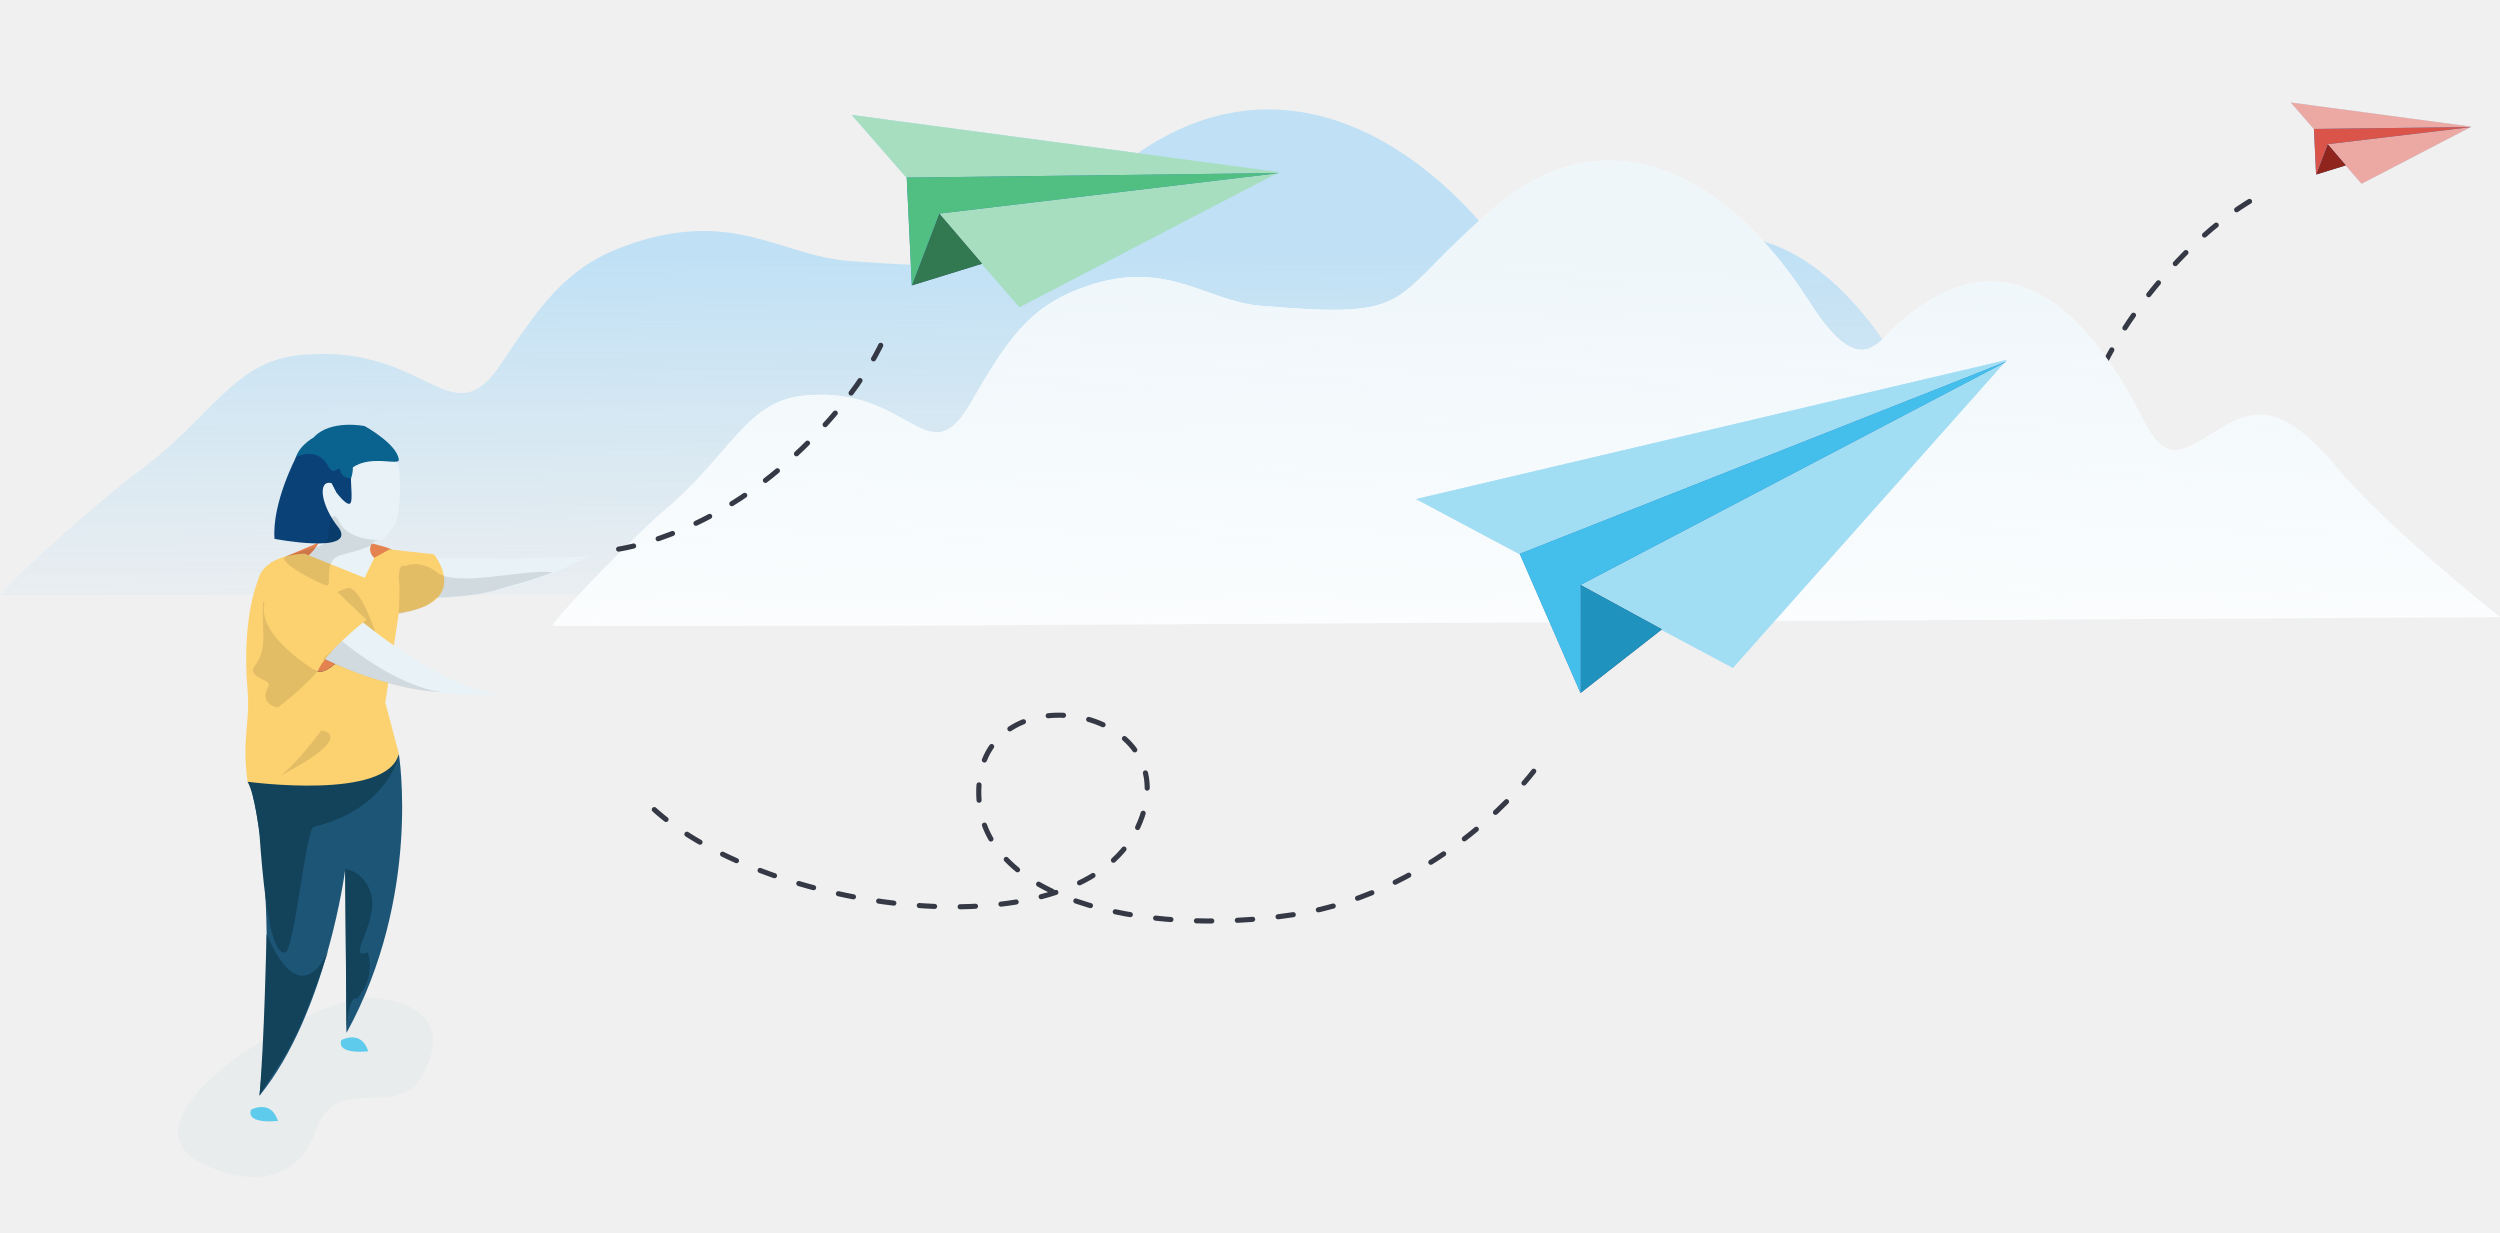
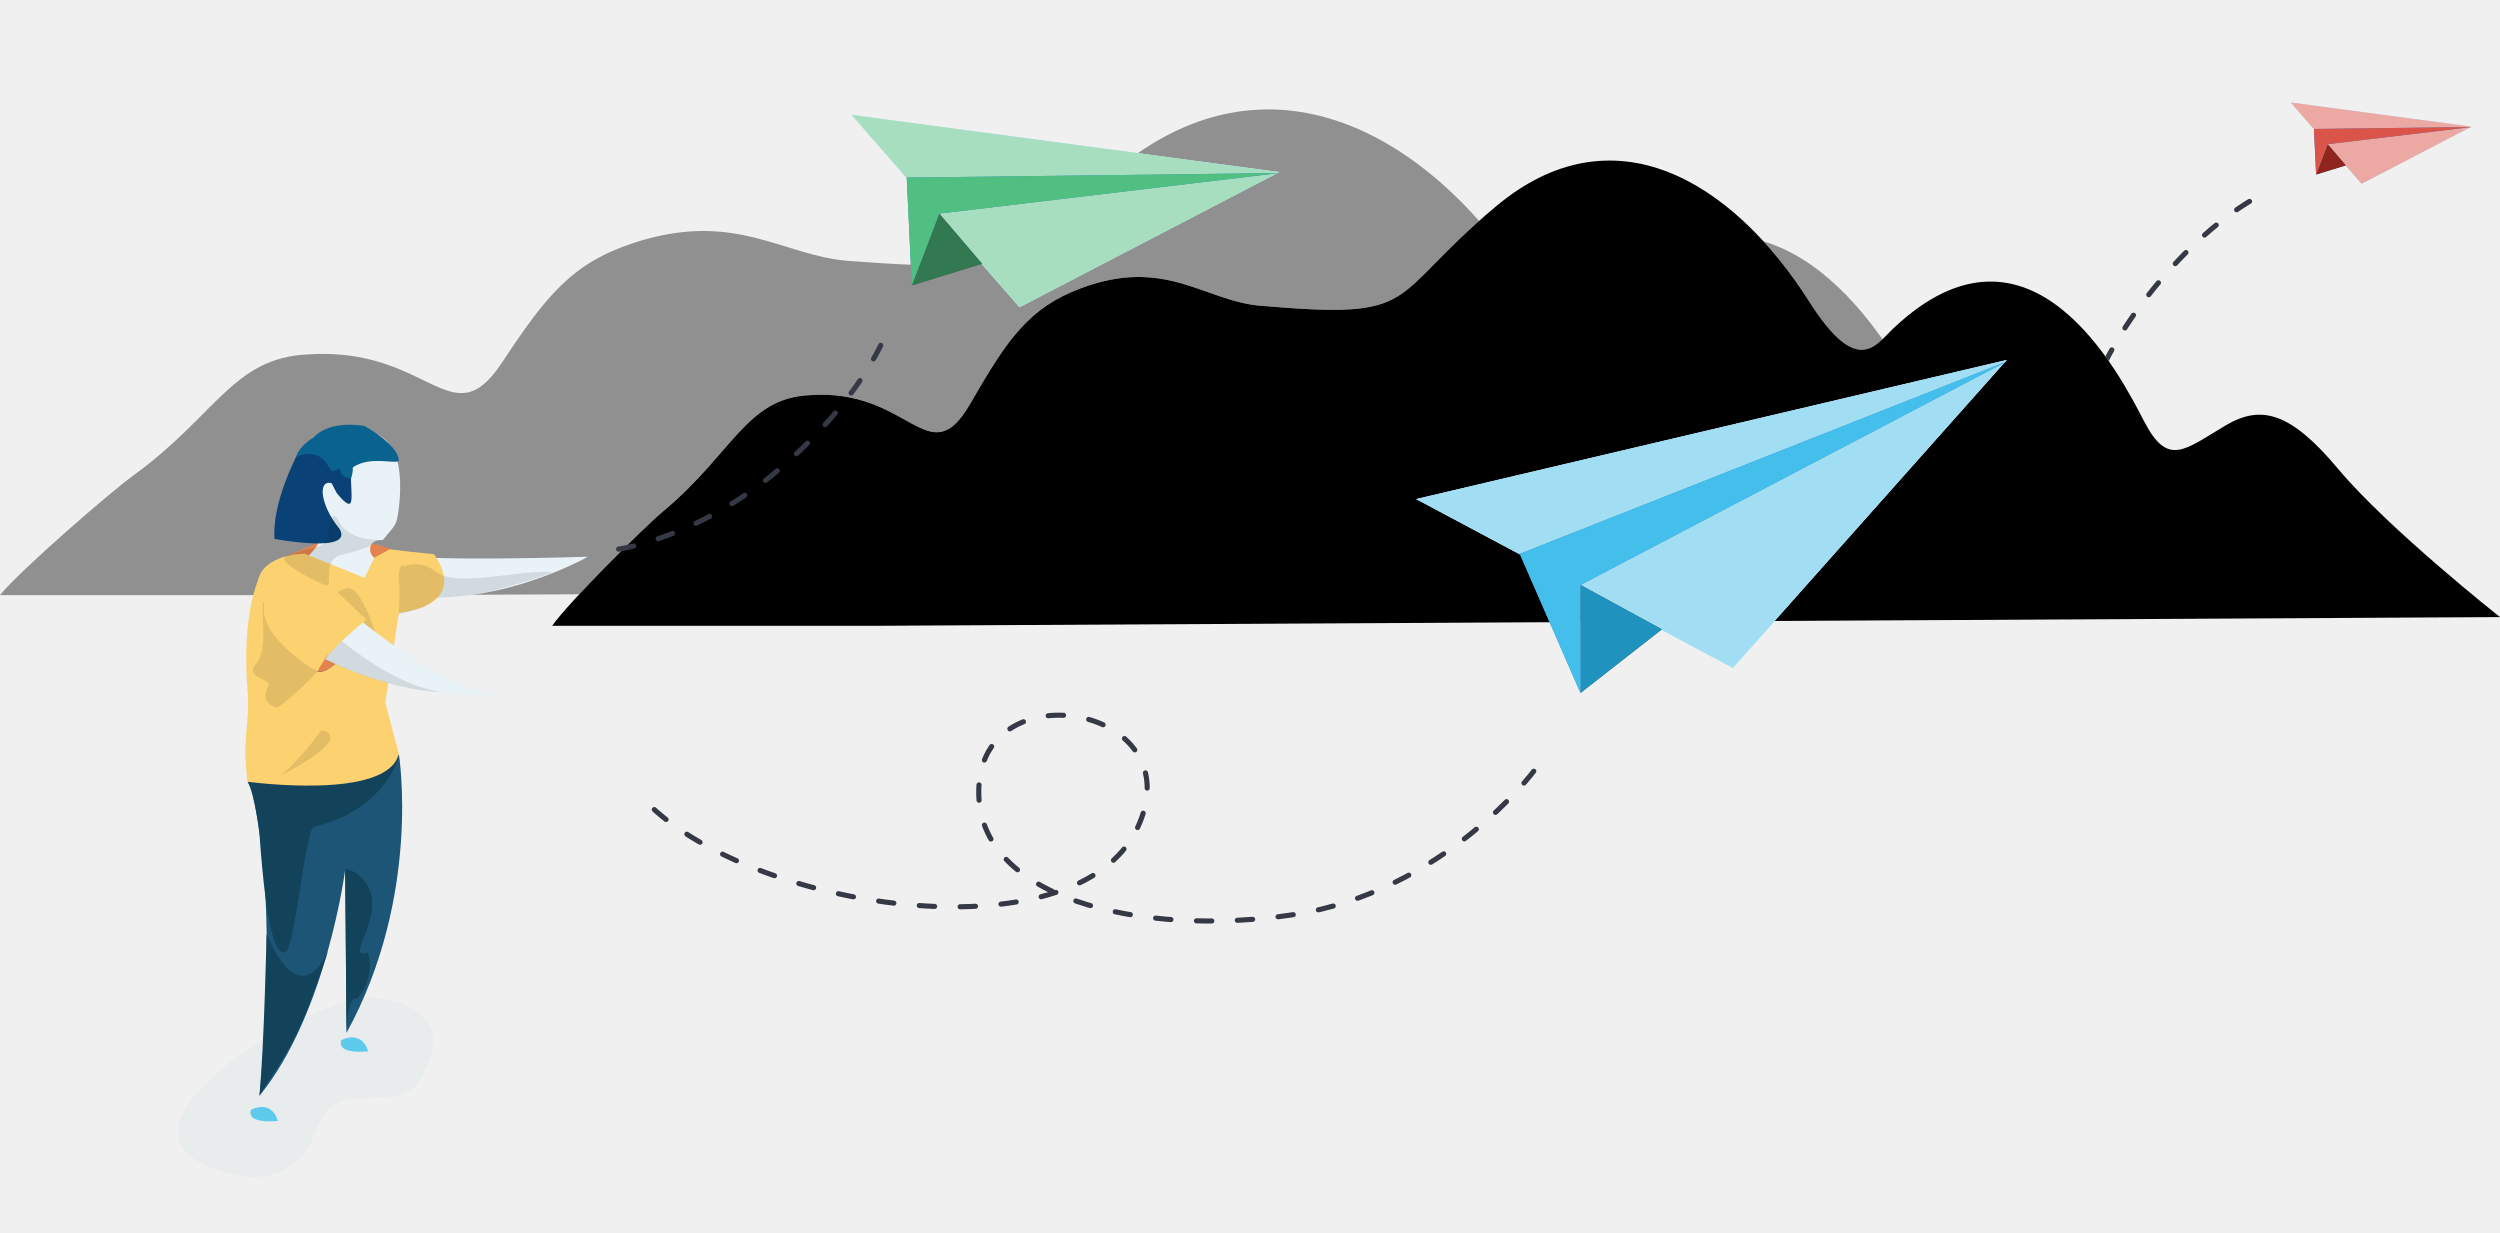
<svg xmlns="http://www.w3.org/2000/svg" width="489" height="241" fill="none">
  <path d="M404.727 93.918s.804-16.631 14.087-34.344c13.284-17.713 25.173-22.256 25.173-22.256" stroke="#353845" stroke-linecap="round" stroke-linejoin="round" stroke-dasharray="3 5" />
  <path d="M483.41 24.77l-21.485 11.176-13.865-15.899 35.35 4.722z" fill="#8DD0F9" />
  <path d="M483.41 24.77l-21.485 11.176-13.865-15.899 35.35 4.722z" fill="#fff" />
  <path d="M483.41 24.77l-21.485 11.176-13.865-15.899 35.35 4.722z" fill="#DA5449" fill-opacity=".5" />
  <path d="M455.287 28.202l-2.262 5.934 5.804-1.79-3.542-4.144z" fill="#384F6C" />
  <path d="M455.287 28.202l-2.262 5.934 5.804-1.79-3.542-4.144z" fill="#8F251D" />
  <path d="M483.379 24.85l-30.775.374.421 8.913 2.262-5.935 28.092-3.352z" fill="#3E86C8" />
  <path d="M483.379 24.85l-30.775.374.421 8.913 2.262-5.935 28.092-3.352z" fill="#DA5449" />
  <path opacity=".4" d="M76.482 116.405L457 114.63s-26.223-18.045-37.946-30.232c-11.218-11.663-18.084-13.188-26.397-8.924-9.66 4.954-13.528 8.607-19.138-.795-5.487-9.195-26.467-45.532-58.733-19.099-4.236 3.47-8.487 10.16-19.798-5.316-18.209-24.91-46.197-39.471-73.569-19.496-26.188 19.11-16.925 23.18-55.346 20.274-13.095-.99-22.226-9.999-42.024-3.558-12.152 3.953-17.187 10.32-25.88 23.464-9.906 14.975-14.132-3.287-38.116-1.618-14.518.753-17.773 11.909-33.97 23.672C21.427 96.384 3.827 111.641 0 116.405h76.482z" fill="url(#paint0_linear)" />
  <path d="M171.763 122.405l317.237-1.7s-21.862-17.285-31.635-28.96c-9.353-11.172-15.077-12.632-22.008-8.548-8.054 4.746-11.278 8.245-15.955-.76-4.575-8.81-22.065-43.616-48.966-18.296-3.531 3.325-7.075 9.733-16.505-5.092-15.181-23.861-38.514-37.81-61.334-18.675-21.833 18.306-14.111 22.205-46.142 19.42-10.918-.949-18.53-9.578-35.035-3.408-10.132 3.787-14.329 9.886-21.577 22.476-8.258 14.345-11.781-3.149-31.777-1.55-12.103.721-14.817 11.407-28.321 22.676-3.882 3.239-18.555 17.854-21.745 22.417h63.763z" fill="#fff" />
  <path d="M171.763 122.405l317.237-1.7s-21.862-17.285-31.635-28.96c-9.353-11.172-15.077-12.632-22.008-8.548-8.054 4.746-11.278 8.245-15.955-.76-4.575-8.81-22.065-43.616-48.966-18.296-3.531 3.325-7.075 9.733-16.505-5.092-15.181-23.861-38.514-37.81-61.334-18.675-21.833 18.306-14.111 22.205-46.142 19.42-10.918-.949-18.53-9.578-35.035-3.408-10.132 3.787-14.329 9.886-21.577 22.476-8.258 14.345-11.781-3.149-31.777-1.55-12.103.721-14.817 11.407-28.321 22.676-3.882 3.239-18.555 17.854-21.745 22.417h63.763z" fill="url(#paint1_linear)" />
  <path d="M300 150.849s-17.5 23.556-47 28.056-63.114-3-61.5-25.5c1.614-22.5 42-15 31 8.5-12.17 26-77 15.944-97-6" stroke="#353845" stroke-linecap="round" stroke-linejoin="round" stroke-dasharray="3 5" />
  <path d="M392.52 70.405l-53.562 60.221L277 97.621l115.52-27.216z" fill="#8DD0F9" />
  <path d="M392.52 70.405l-53.562 60.221L277 97.621l115.52-27.216z" fill="#fff" />
  <path d="M392.52 70.405l-53.562 60.221L277 97.621l115.52-27.216z" fill="#44BEEB" fill-opacity=".5" />
  <path d="M309.137 114.413v21.135l15.924-12.449-15.924-8.686z" fill="#384F6C" />
  <path d="M309.137 114.413v21.135l15.924-12.449-15.924-8.686z" fill="#1F93BE" />
  <path d="M392.521 70.695l-95.253 37.638 11.87 27.215v-21.135l83.383-43.718z" fill="#3E86C8" />
  <path d="M392.521 70.695l-95.253 37.638 11.87 27.215v-21.135l83.383-43.718z" fill="#44BEEB" />
  <path d="M121 107.405s16.5-2.237 33-17 20-27 20-27" stroke="#353845" stroke-linecap="round" stroke-linejoin="round" stroke-dasharray="3 5" />
  <path d="M250.242 33.658l-50.833 26.444-32.805-37.616 83.638 11.172z" fill="#8DD0F9" />
  <path d="M250.242 33.658l-50.833 26.444-32.805-37.616 83.638 11.172z" fill="#fff" />
  <path d="M250.242 33.658l-50.833 26.444-32.805-37.616 83.638 11.172z" fill="#50BF81" fill-opacity=".5" />
  <path d="M183.703 41.78l-5.352 14.04 13.732-4.238-8.38-9.802z" fill="#384F6C" />
  <path d="M183.703 41.78l-5.352 14.04 13.732-4.238-8.38-9.802z" fill="#327851" />
  <path d="M250.168 33.85l-72.812.884.994 21.087 5.352-14.041 66.466-7.93z" fill="#3E86C8" />
  <path d="M250.168 33.85l-72.812.884.994 21.087 5.352-14.041 66.466-7.93z" fill="#50BF81" />
  <path opacity=".56" d="M41.766 228.575s15.769 7.299 20.484-8.726c4.436-8.879 12.867-2.153 19.095-7.493 10.116-14.922-5.51-17.153-7.868-17.061-8.725-2.552-56.218 24.518-31.711 33.28z" fill="#E5EAEA" />
  <path d="M75.365 120.905s5.346-12.163.533-13.741c-1.858-.61-10.838-3.021-12.287-1.571L53.02 110.07l22.345 10.835z" fill="#E48350" />
  <path d="M50.688 154.646c-1.284-17.444-5.099-39.821 4.04-42.441 0 0 12.428-4.682 7.377-13.885 0 0-9.765-13.964 6.283-14.323 5.783-.13 9.147 2.26 9.77 8.689.22 2.251.114 4.58-.151 6.72-.442 3.537-.529 2.999-3.125 6.229-2.945-.192-2.967 2.443-1.673 3.475.848.677 2.393-.714 4.004-.25 6.075 1.75 34.615 1.045 34.615 1.045s-12.683 8-35.935 6" fill="#E8F2F7" />
  <path d="M77.05 108.405c5.658 1.545 37.949.491 37.949.491s-20.082 11.509-40.163 7.009" fill="#E8F2F7" />
  <path d="M57.682 90.626s2.71 8.112 5.62 12.339c0 0-1.89-10.501 1.58-8.458l1.069 1.95s3.072-1.052 3.072-5.052c3.7-2.5 9.125-.226 8.984-1.5-.349-3.112-6.697-6.572-6.697-6.572s-6.697-1.358-9.964 2.234c0 0-3.642 1.985-3.664 5.059z" fill="#0A628E" />
  <path d="M68.643 93.512c0 1.433.31 4.136-.04 4.817-.534 1.031-2.75-1.924-2.75-1.924l-.962-1.898c-2.848-.76-2.21 4.398 1.49 8.898 3.075 5-12.684 2-12.684 2-.528-7 4.228-16 4.228-16s4.14-2.267 6.343 1.877c1.148 2.16 1.943-.673 2.34.898.098.424.363.798.74 1.045.378.248.84.35 1.295.287z" fill="#0A4177" />
  <path d="M54.367 219.254s-6.265.756-5.272-2.189c0 0 3.89-2.164 5.272 2.189zm17.664-13.618s-6.265.756-5.272-2.189c0 0 3.885-2.163 5.272 2.189z" fill="#5ECBEC" />
  <path d="M78.007 147.405s4.527 27.734-10.228 54.622l-.243-32.035s-3.602 28.159-16.776 44.329c0 0 4.26-38.013-1.947-61.443-.014-.016 26.943 1.211 29.194-5.473zm-9.729-21.022s-6.622 8.283-5.74 11.512l-4.556-2.506s5.802-10.205 10.296-9.006z" fill="#1D5577" />
  <path d="M78.008 147.905s-2.374 10.425-16.66 13.825c-1.515.363-3.802 24.349-5.559 24.578-1.757.23-3.638-3.341-5.042-23.225 0 0-.863-7.713-2.333-10.178l29.594-5z" fill="#12435B" />
  <path d="M78.008 119.905l-2.643 17.5 2.643 10c-2.124 9.286-29.594 5.5-29.594 5.5-1.17-8.855.57-11.258 0-18-1.188-14.018 2.02-21.3 2.02-21.3 1.134-5.301 9.143-5.301 9.143-5.301l11.743 4.716 1.89-3.922 3.02-1.65 3.891.457 4.757.5s7.656 9.502-6.87 11.5z" fill="#FCD270" />
  <path opacity=".1" d="M74.9 128.287s-3.81-13.88-6.94-13.25c0 0-15.74 4.428 6.94 13.25z" fill="#000" />
  <path opacity=".1" d="M71.138 122.905s-1.563 4.307-7.995 6.859c-.005 0 7.668.272 7.995-6.859z" fill="#000" />
  <path opacity=".1" d="M60.552 116.405c16.096 5.905-6.248 22-6.248 22s-3.82-.618-1.788-4.219c.758-1.347-4.533-1.594-2.63-4.036 2.63-3.363 1.183-7.431 1.587-12.356l9.079-1.389z" fill="#000" />
  <path d="M69.551 125.405s-7.567 10.532-8.9 3.689c0 0-4.093-3.105 8.9-3.689z" fill="#0D374C" />
  <path d="M69.551 125.405s-7.567 10.532-8.9 3.689c0 0-4.093-3.105 8.9-3.689z" fill="#E48350" />
  <path opacity=".1" d="M79.206 110.753s2.873-1.47 6.198 1.152c3.892 3.067 16.571-.569 22.724 0-1.057.5-4.756 1.709-5.813 2-1.057.291-3.7 1-5.285 1.5-4.283 1.351-11.626 1.5-11.626 1.5-1.766 1.808-3.17 2.209-7.398 3.209 0 0 .234-5.665.097-5.93-.136-.264-.349-4.367 1.103-3.431z" fill="#000" />
  <path d="M63.018 114.872s19.558 18.805 34.237 20.864c0 0-15.764 1.879-33.376-6.661.017-.003-17.874-7.719-.86-14.203z" fill="#E8F2F7" />
  <path d="M63.603 113.512l8.062 7.713s-8.088 6.286-9.575 10.18c0 0-16.794-9.652-7.916-17.126 0 0 4.04-3.646 9.43-.767z" fill="#FCD270" />
  <path d="M67.506 169.988s2.945.176 4.653 3.735c2.852 5.952-4.976 14.298-.216 12.581 0 0 1.766 4.595-2.115 9.061 0 0-1.74-1.32-2.049 6.646l-.273-32.023z" fill="#12435B" />
  <path opacity=".1" d="M74.124 105.626c.698-.092-5.54.476-7.74-3.463 0 0-1.72-4.131-2.184 2.857-.133 1.972-3.714 2.185-4.945 2.703-1.148.485-3.484.836-3.647 1.408-.389 1.416 6.808 4.954 8.141 5.363 1.594.489-.971-5.012 3.064-5.961.442-.108 5.872-1.516 5.876-2.021.005-.218.274-.731 1.435-.886zM54.84 151.734s2.808-1.901 8.013-8.868c0 0 7.426.831-8.013 8.868z" fill="#000" />
  <path d="M50.748 214.304c4.596-7.769 6.773-8.233 13.448-28.313 0 0-5.086 12.87-12.048-3.266-.018 0-.46 21.617-1.4 31.579z" fill="#12435B" />
  <path opacity=".1" d="M66.909 125.405s10.126 8.675 19.393 9.948c0 0-8.744.199-23.093-6.448l3.7-3.5z" fill="#000" />
  <defs>
    <linearGradient id="paint0_linear" x1="228.5" y1="21.405" x2="228.924" y2="129.128" gradientUnits="userSpaceOnUse">
-       <stop offset=".261" stop-color="#77C9FC" />
-       <stop offset="1" stop-color="#8DD0F9" stop-opacity="0" />
+       <stop offset=".261" stopColor="#77C9FC" />
+       <stop offset="1" stopColor="#8DD0F9" stopOpacity="0" />
    </linearGradient>
    <linearGradient id="paint1_linear" x1="298.5" y1="31.405" x2="298.926" y2="147.919" gradientUnits="userSpaceOnUse">
-       <stop offset=".117" stop-color="#EEF6FA" />
-       <stop offset="1" stop-color="#EEF6FA" stop-opacity="0" />
+       <stop offset=".117" stopColor="#EEF6FA" />
+       <stop offset="1" stopColor="#EEF6FA" stopOpacity="0" />
    </linearGradient>
  </defs>
</svg>
